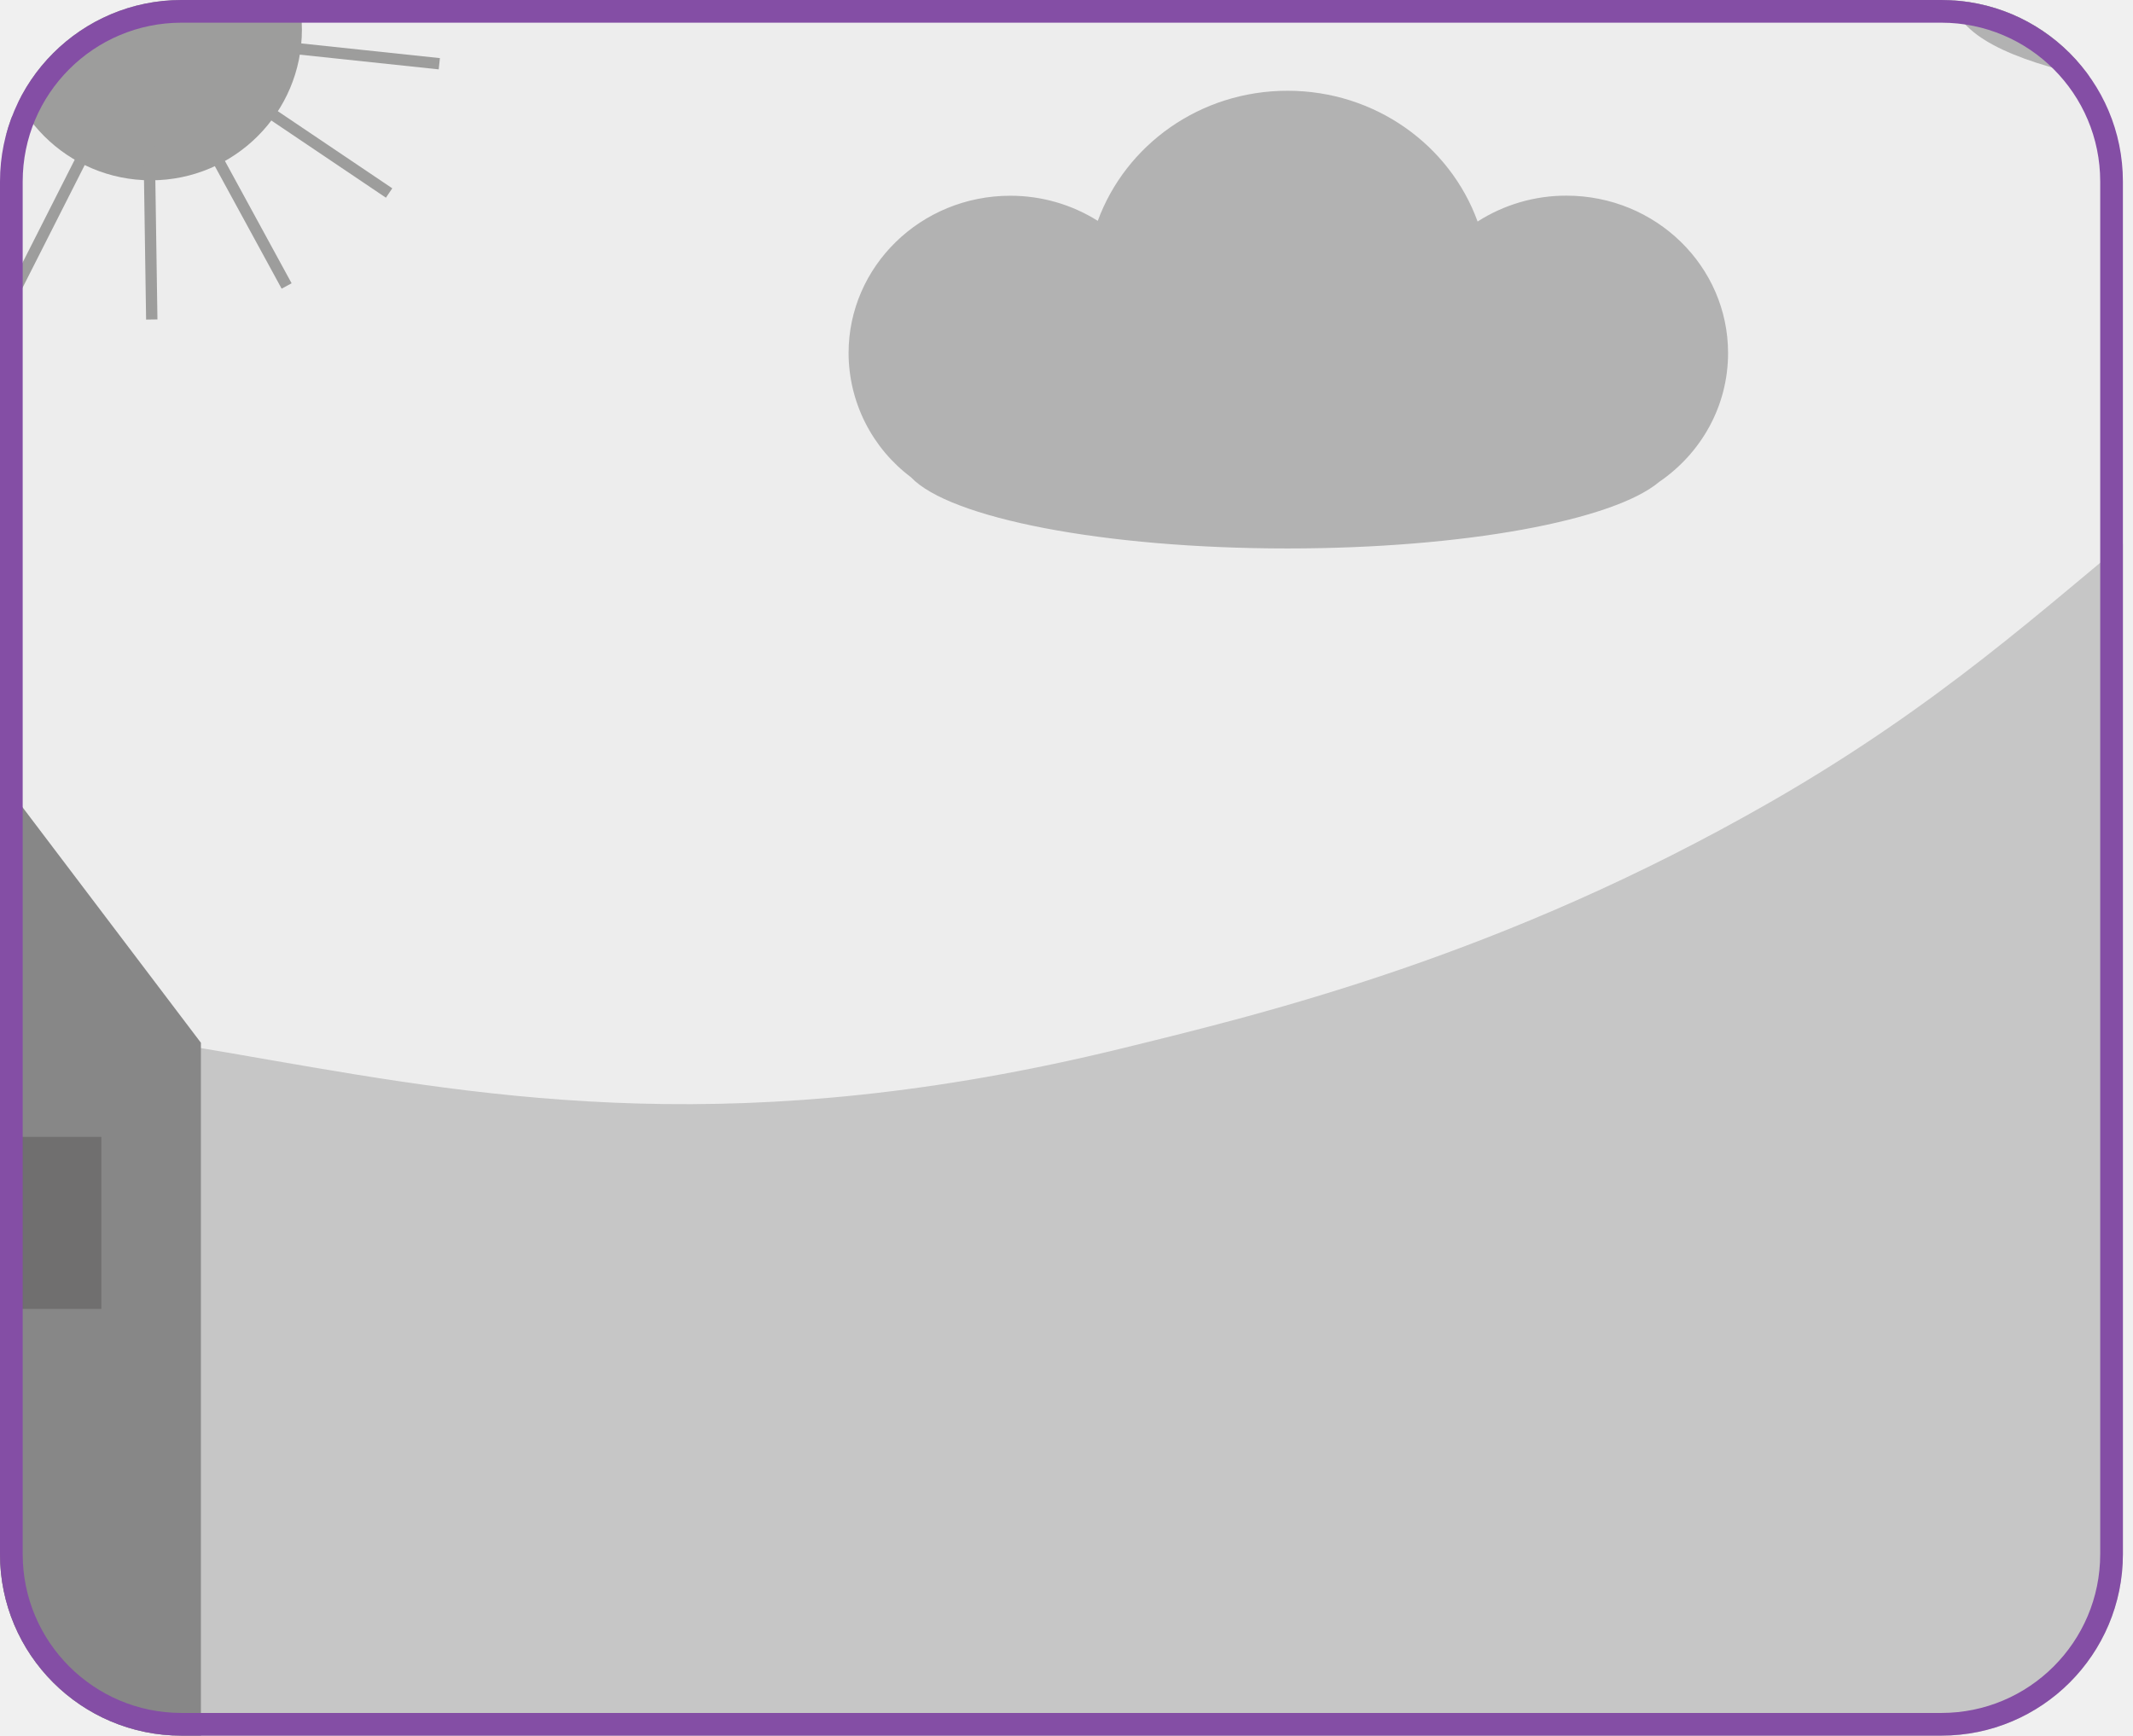
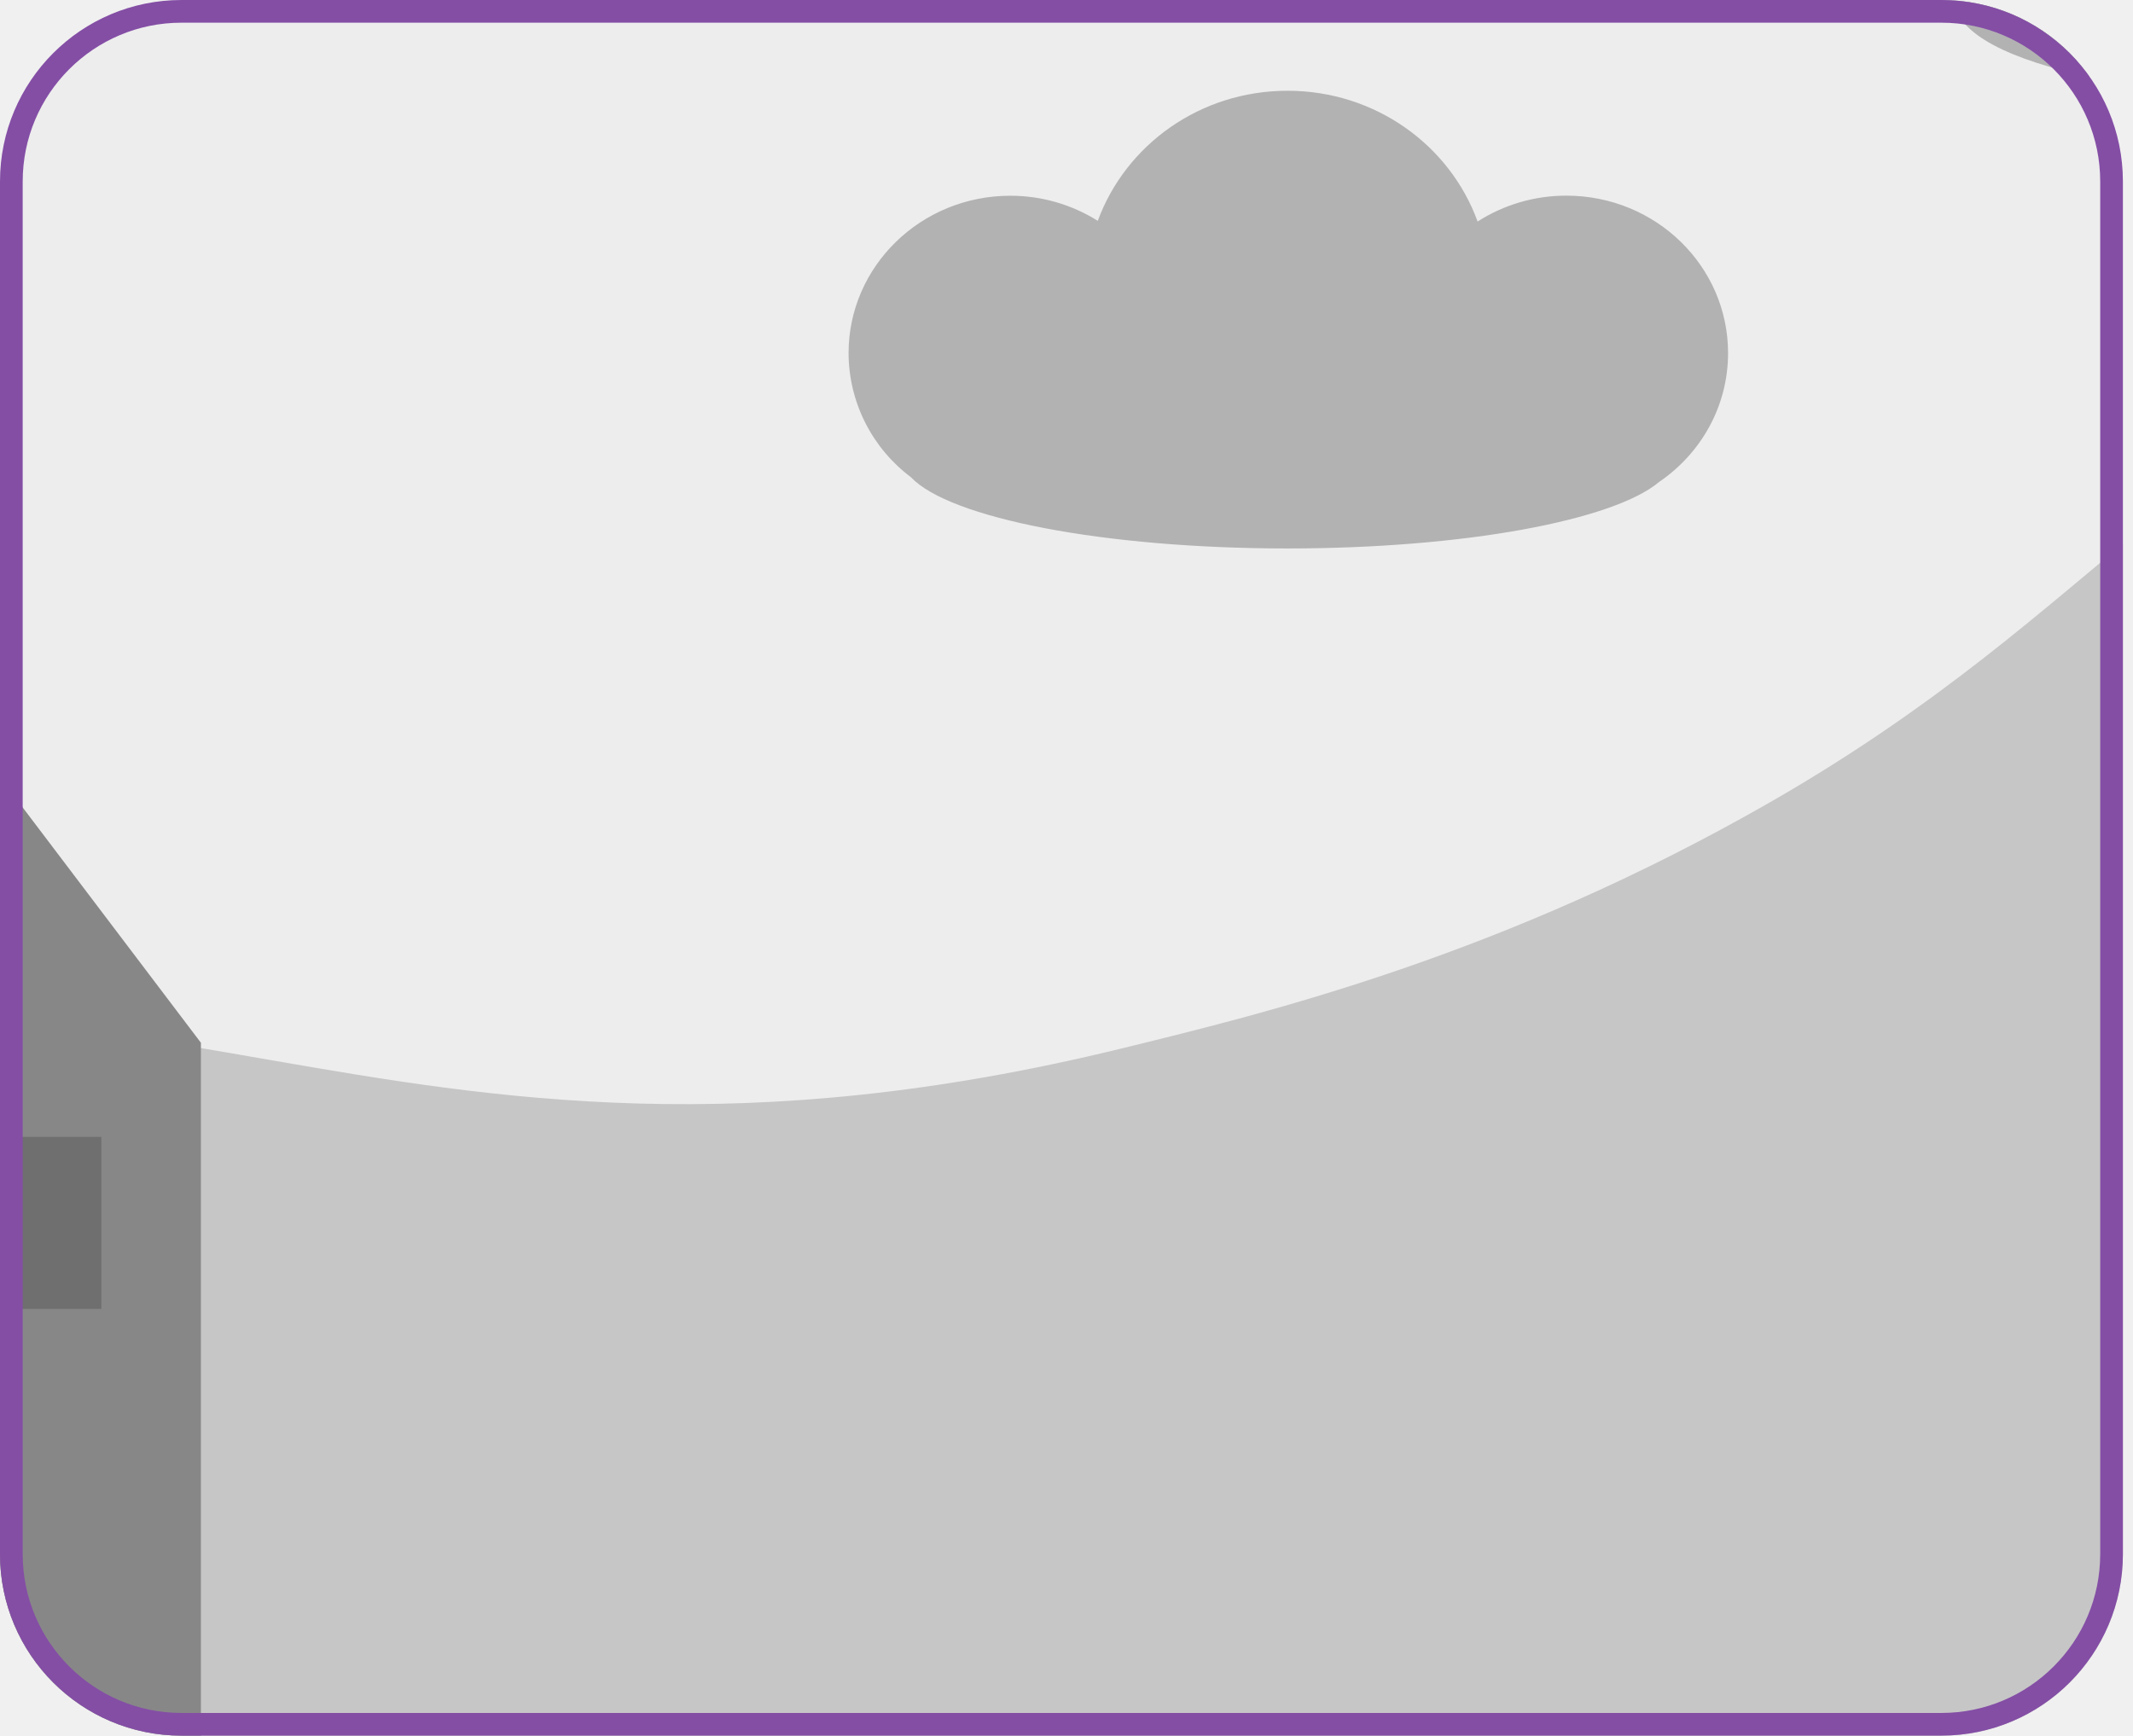
<svg xmlns="http://www.w3.org/2000/svg" viewBox="0 0 376 306" fill="none">
  <g clip-path="url(#clip0_131_401)">
    <path d="M434.444 -62.886H-166.524V389.887H434.444V-62.886Z" fill="#EDEDED" />
    <path d="M-205.742 302.941C-184.519 231.156 -103.639 199.195 -79.814 190.981C22.743 155.679 64.721 217.34 197.613 184.873C223.64 178.511 265.009 168.408 312.039 141.429C372.173 106.943 385.437 72.838 437.329 63.124C468.631 57.274 513.925 59.906 526.643 82.332C539.025 104.152 513.08 131.54 491.664 172.626C434.827 281.675 486.905 339.458 444.358 390.41C405.719 436.686 345.526 409.68 134.329 413.046C-70.576 416.318 -163.054 444.129 -199.35 391.635C-222.196 358.597 -208.94 313.753 -205.742 302.941Z" fill="#C6C6C6" />
    <path d="M304.62 62.249C304.62 46.919 291.87 34.494 276.118 34.494C270.571 34.482 265.137 36.066 260.467 39.056C255.595 25.616 242.435 16.001 226.966 16.001C211.497 16.001 198.427 25.567 193.513 38.936C188.893 36.034 183.543 34.5 178.085 34.511C162.344 34.511 149.584 46.937 149.584 62.267C149.599 66.513 150.599 70.697 152.507 74.492C154.415 78.286 157.179 81.587 160.58 84.135C167.355 91.33 194.505 96.695 226.969 96.695C258.158 96.695 284.444 91.73 292.476 84.961C299.819 79.954 304.62 71.651 304.62 62.249Z" fill="#B2B2B2" />
    <path d="M397.608 -21.022C397.608 -12.597 394.256 -4.518 388.291 1.439C382.326 7.396 374.235 10.743 365.798 10.743C323.607 9.067 323.617 -51.121 365.798 -52.786C374.235 -52.786 382.326 -49.44 388.291 -43.483C394.256 -37.526 397.608 -29.446 397.608 -21.022Z" fill="#B2B2B2" />
    <path d="M496.282 -9.53674e-06C494.39 24.229 346.236 24.188 344.424 -9.53674e-06C346.315 -24.229 494.466 -24.188 496.282 -9.53674e-06Z" fill="#B2B2B2" />
-     <path d="M26.609 31.789C41.305 31.789 53.219 19.892 53.219 5.217C53.219 -9.459 41.305 -21.355 26.609 -21.355C11.913 -21.355 0 -9.459 0 5.217C0 19.892 11.913 31.789 26.609 31.789Z" fill="#9D9D9C" />
-     <path d="M16.993 20.609L2.059 50.094L3.843 50.995L18.777 21.51L16.993 20.609Z" fill="#9D9D9C" />
-     <path d="M10.857 14.288L-15.946 33.45L-14.786 35.068L12.017 15.905L10.857 14.288Z" fill="#9D9D9C" />
-     <path d="M8.463 6.052L-24.32 10.53L-24.049 12.508L8.734 8.029L8.463 6.052Z" fill="#9D9D9C" />
-     <path d="M74.053 -13.967L43.295 -1.787L44.032 0.068L74.789 -12.111L74.053 -13.967Z" fill="#9D9D9C" />
-     <path d="M44.644 6.758L44.432 8.743L77.335 12.231L77.546 10.246L44.644 6.758Z" fill="#9D9D9C" />
-     <path d="M41.687 14.695L40.567 16.352L68.029 34.856L69.149 33.199L41.687 14.695Z" fill="#9D9D9C" />
-     <path d="M35.584 20.92L33.828 21.874L49.647 50.895L51.402 49.941L35.584 20.92Z" fill="#9D9D9C" />
-     <path d="M27.256 23.281L25.257 23.311L25.754 56.348L27.753 56.318L27.256 23.281Z" fill="#9D9D9C" />
    <path d="M-33.694 92.583L-102.802 183.844V338.615H35.417V183.844L-33.694 92.583Z" fill="#878787" />
    <path d="M17.863 200.437H-12.502V230.76H17.863V200.437Z" fill="#706F6F" />
  </g>
  <rect x="2" y="2" width="370.22" height="302" rx="30" stroke="#844EA5" stroke-width="4" />
  <defs>
    <clipPath id="clip0_131_401">
      <rect width="374.22" height="306" rx="32" fill="white" />
    </clipPath>
  </defs>
</svg>
